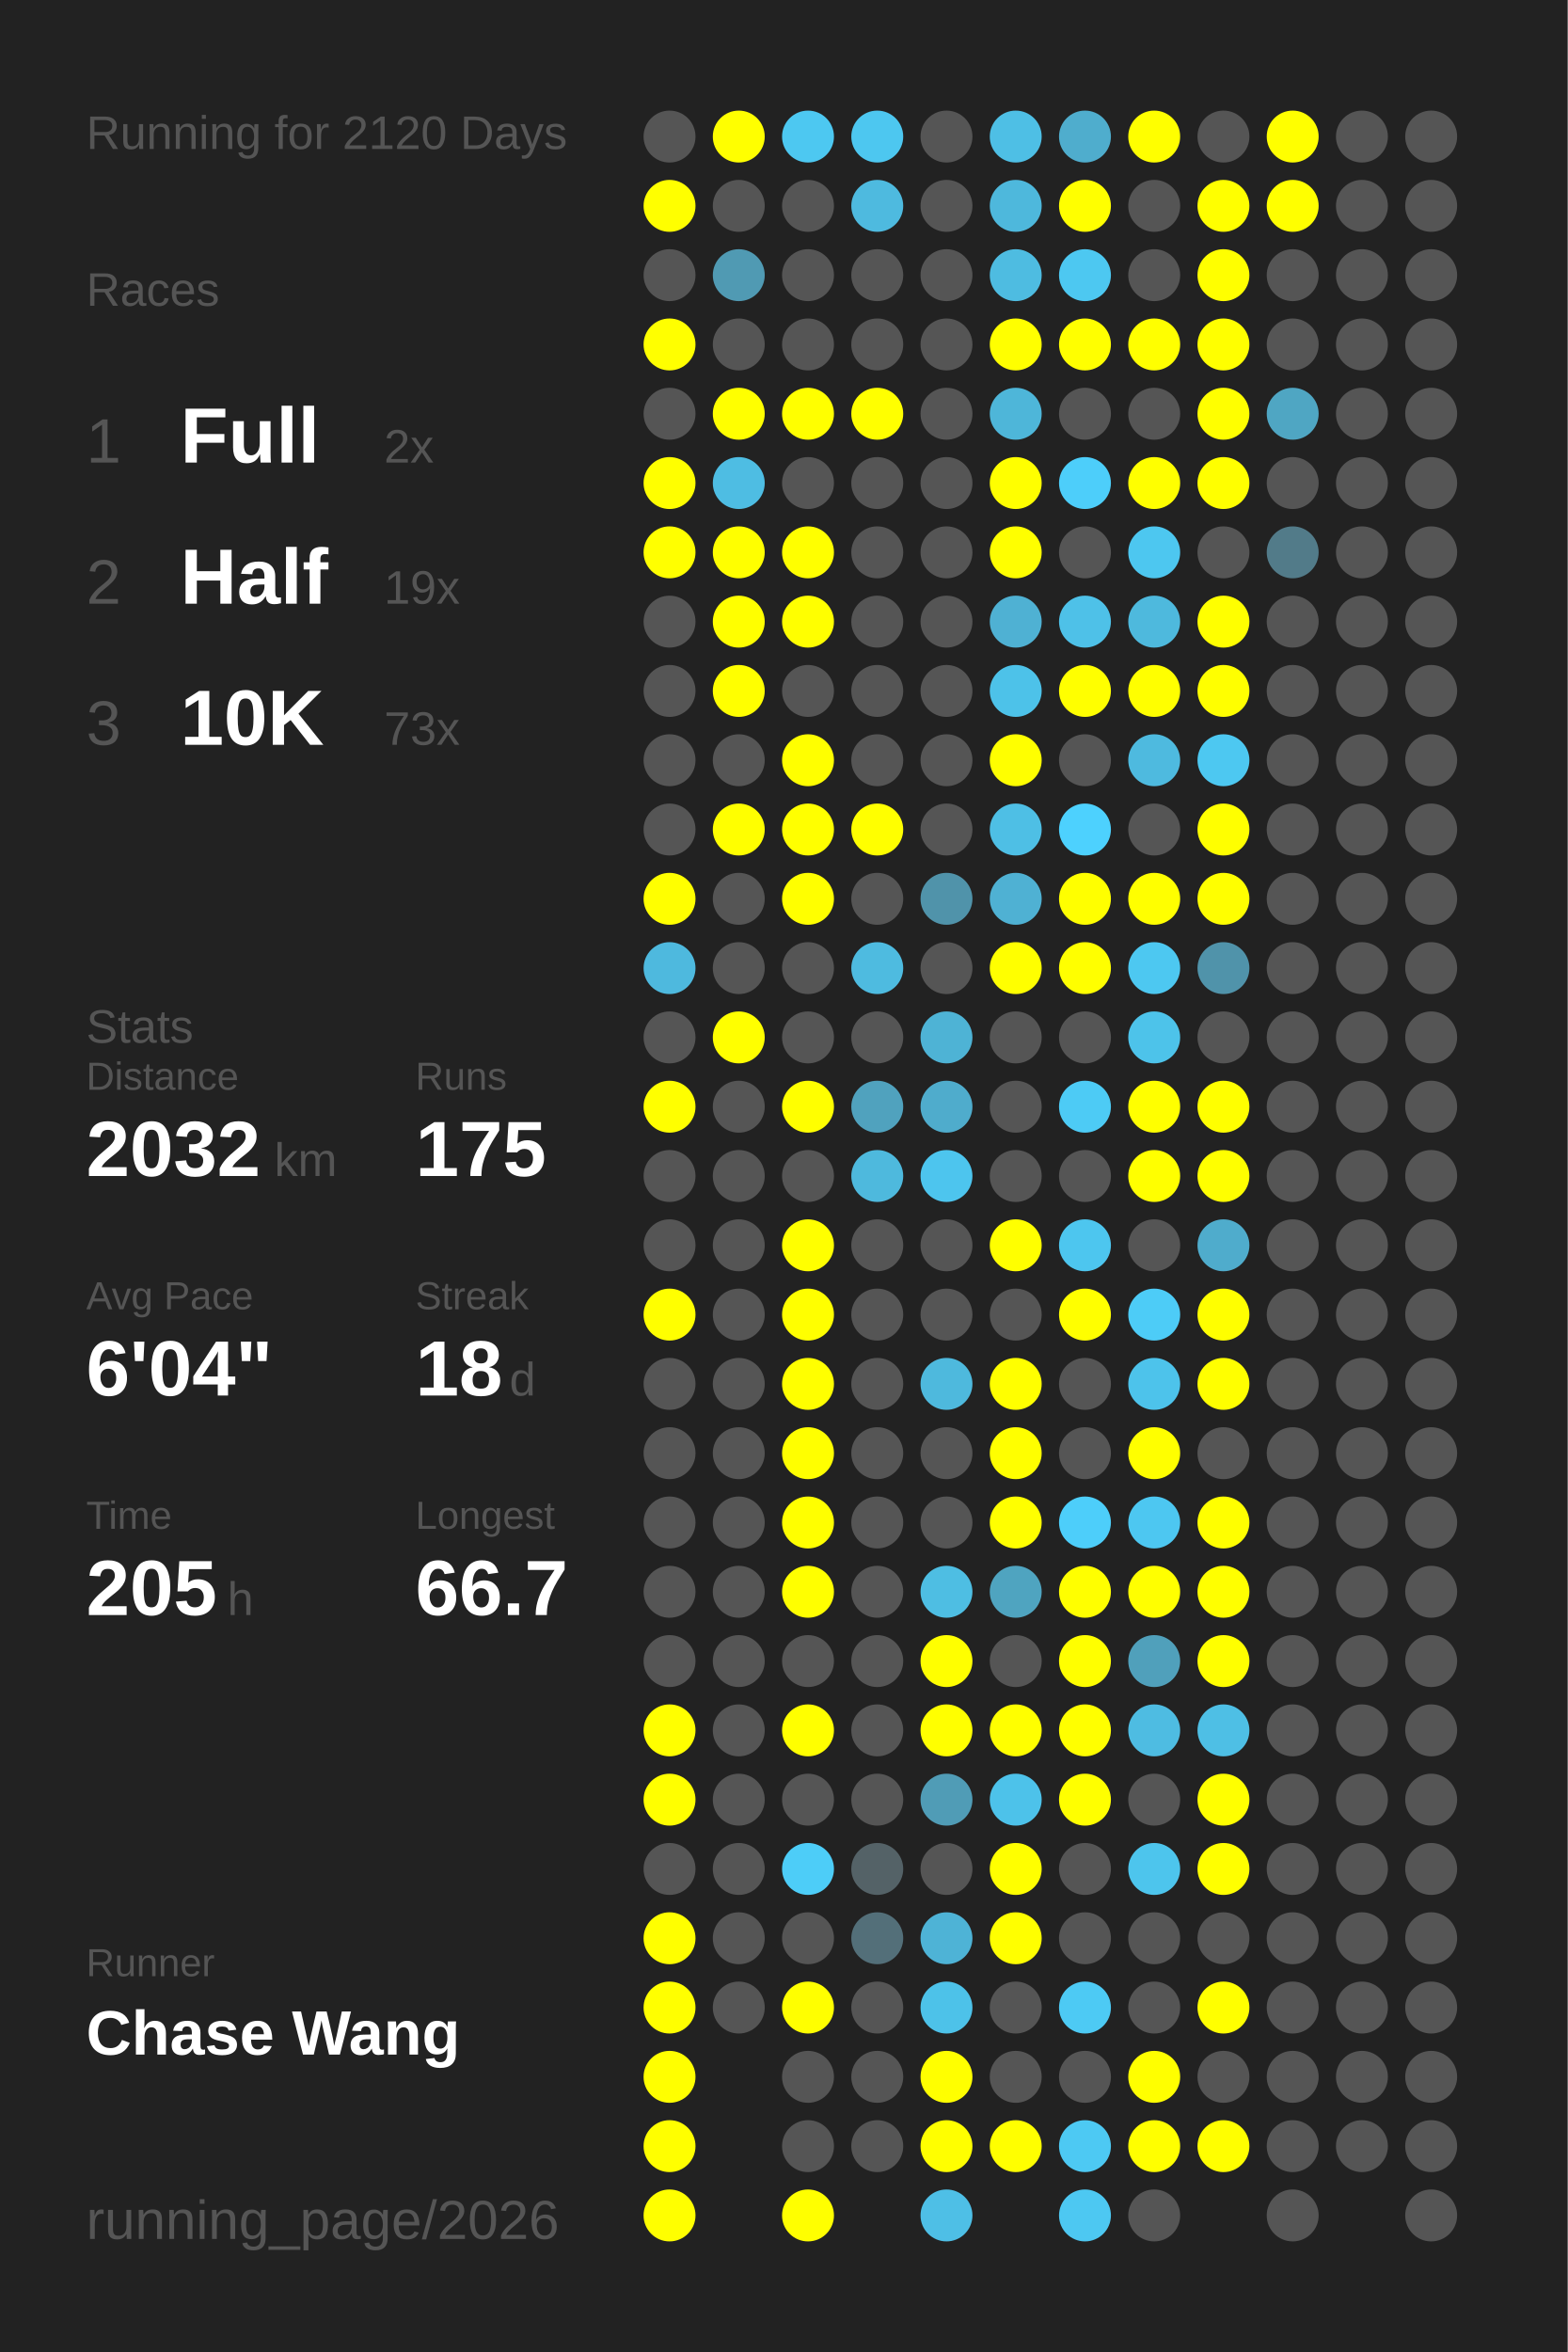
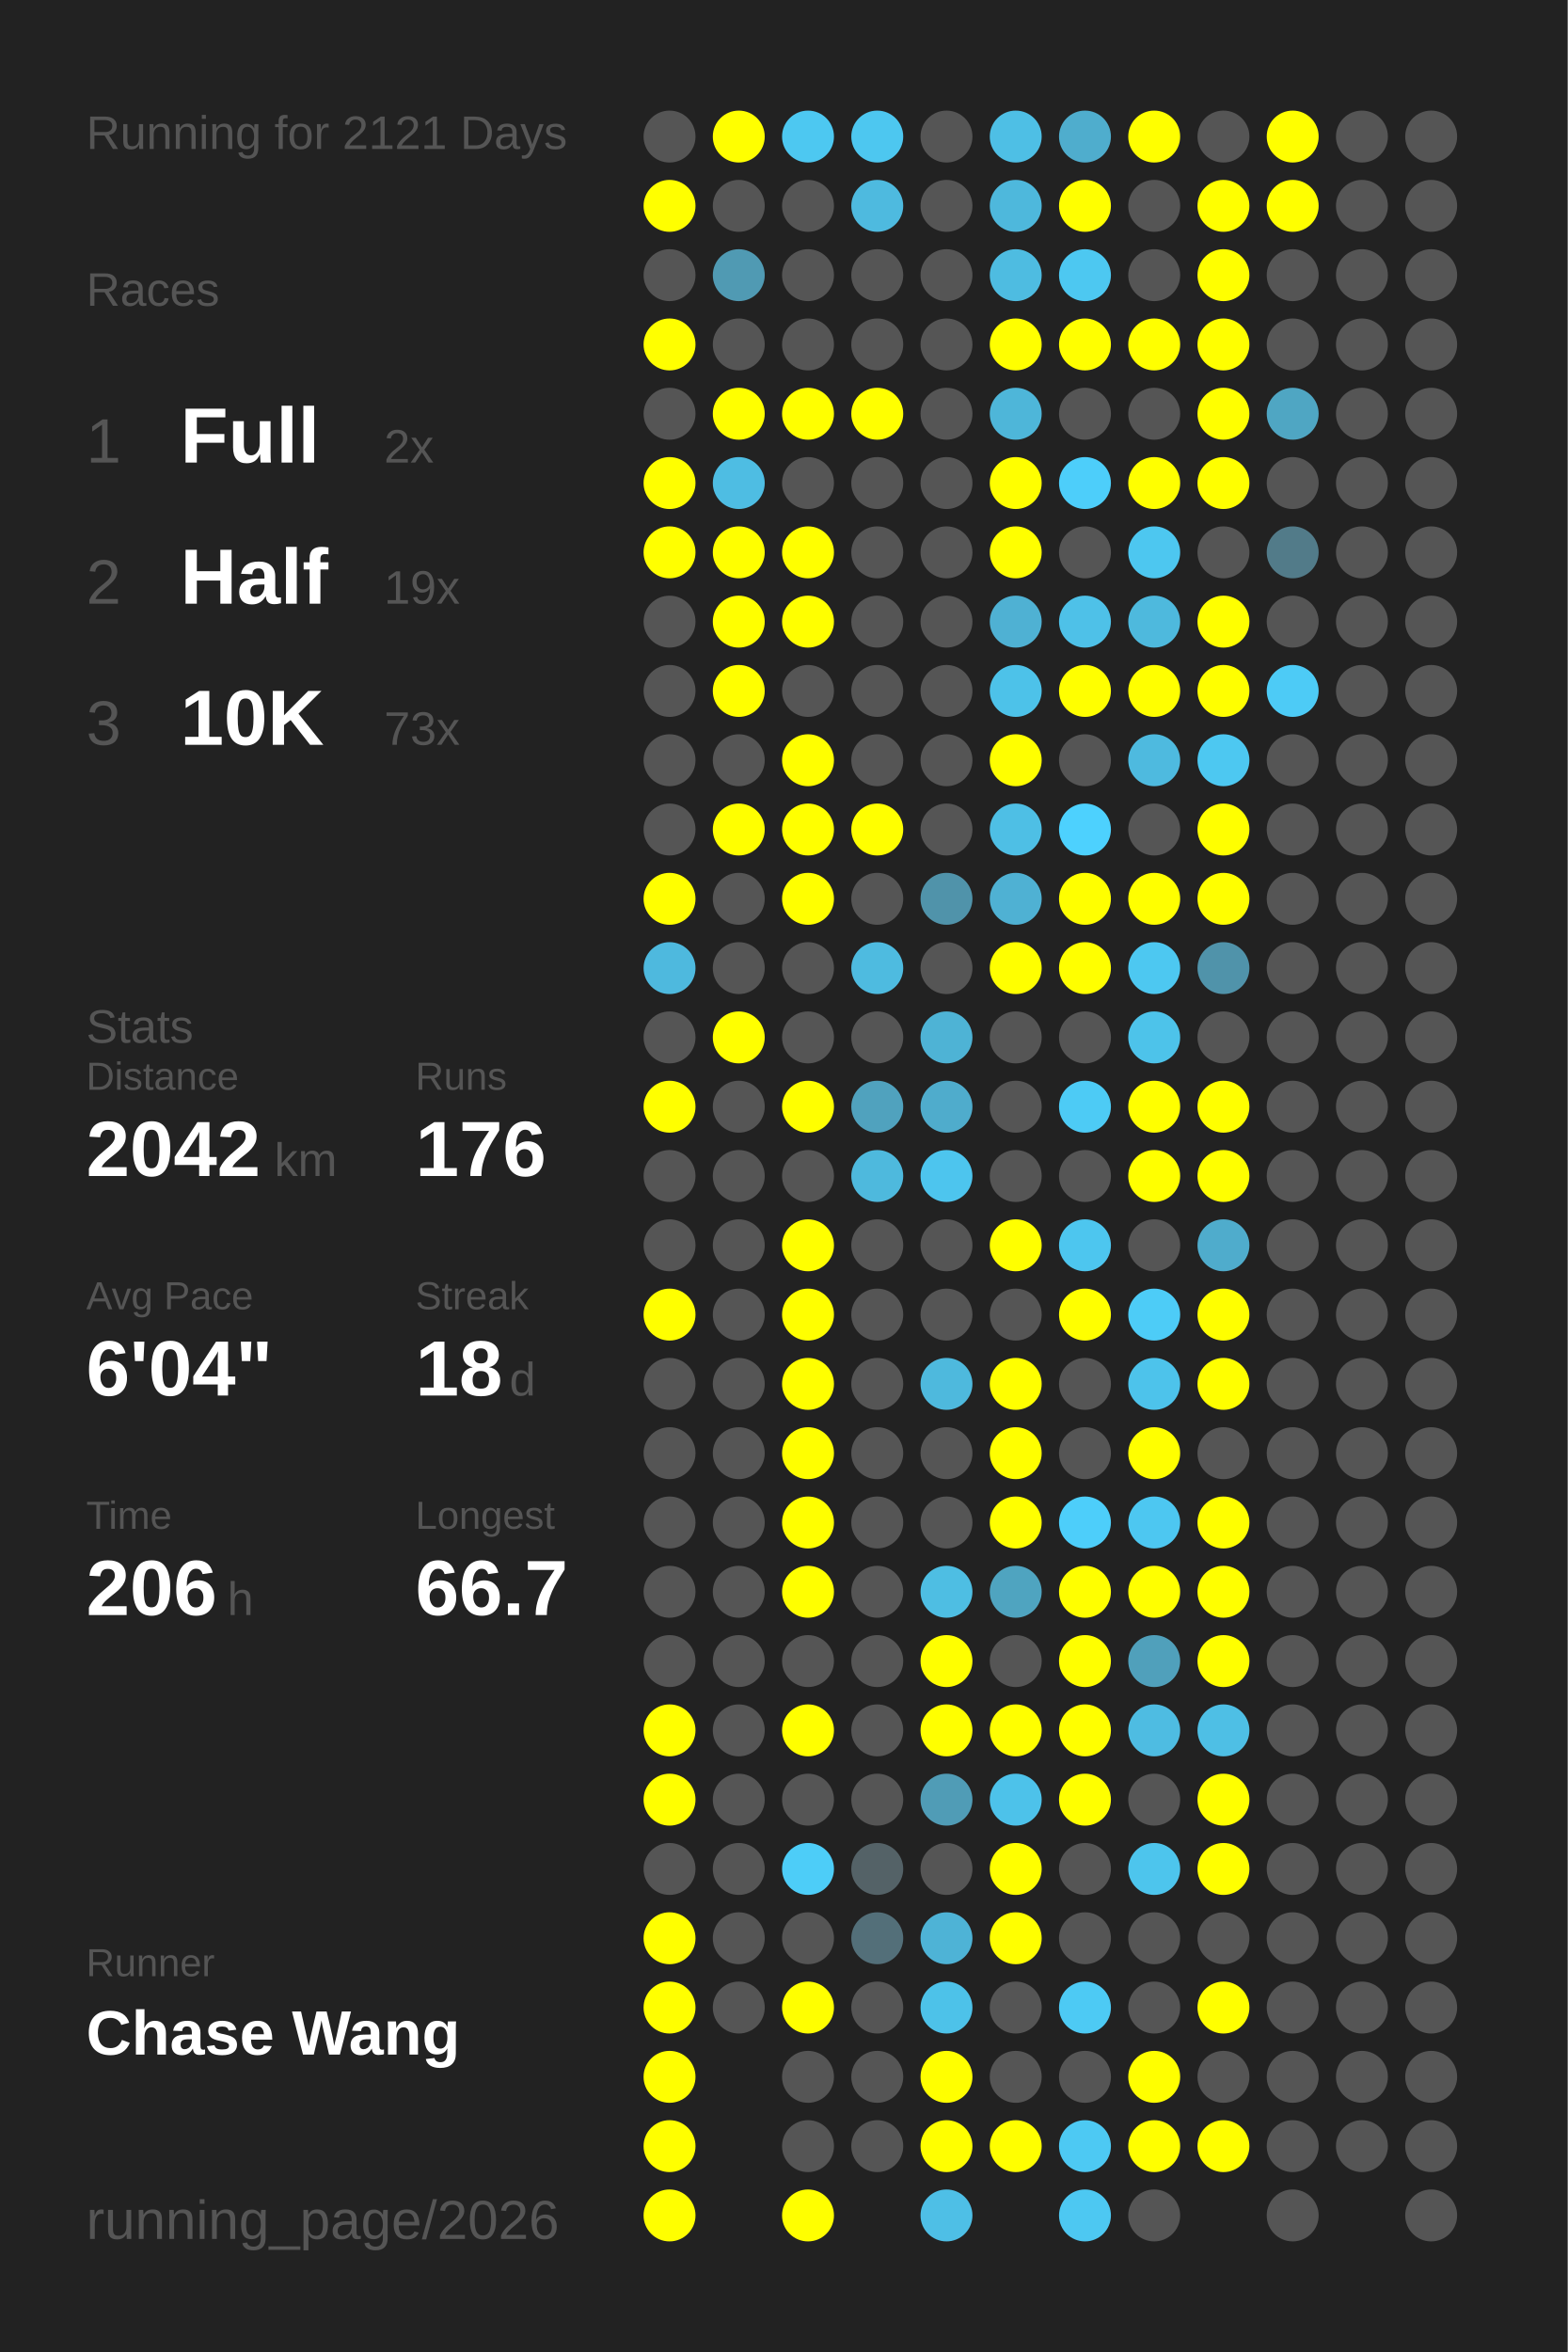
<svg xmlns="http://www.w3.org/2000/svg" baseProfile="full" height="300mm" version="1.1" viewBox="0,0,200,300" width="200mm">
  <defs />
  <rect fill="#222222" height="300" width="200" x="0" y="0" />
-   <text fill="#555555" style="font-size:6px; font-family:Arial;" x="11" y="19">Running for 2120 Days</text>
+   <text fill="#555555" style="font-size:6px; font-family:Arial;" x="11" y="19">Running for 2121 Days</text>
  <text fill="#555555" style="font-size:6px; font-family:Arial;" x="11" y="39">Races</text>
  <text fill="#555555" style="font-size:8px; font-family:Arial;" x="11" y="59">1</text>
  <text fill="#FFFFFF" style="font-size:10px; font-family:Arial; font-weight:bold;" x="23" y="59">Full</text>
  <text fill="#555555" style="font-size:6px; font-family:Arial;" x="49" y="59">2x</text>
  <text fill="#555555" style="font-size:8px; font-family:Arial;" x="11" y="77">2</text>
  <text fill="#FFFFFF" style="font-size:10px; font-family:Arial; font-weight:bold;" x="23" y="77">Half</text>
  <text fill="#555555" style="font-size:6px; font-family:Arial;" x="49" y="77">19x</text>
  <text fill="#555555" style="font-size:8px; font-family:Arial;" x="11" y="95">3</text>
  <text fill="#FFFFFF" style="font-size:10px; font-family:Arial; font-weight:bold;" x="23" y="95">10K</text>
  <text fill="#555555" style="font-size:6px; font-family:Arial;" x="49" y="95">73x</text>
  <text fill="#555555" style="font-size:6px; font-family:Arial;" x="11" y="133">Stats</text>
  <text fill="#555555" style="font-size:5px; font-family:Arial;" x="11" y="139">Distance</text>
-   <text fill="#FFFFFF" style="font-size:10px; font-family:Arial; font-weight:bold;" x="11" y="150">2032</text>
+   <text fill="#FFFFFF" style="font-size:10px; font-family:Arial; font-weight:bold;" x="11" y="150">2042</text>
  <text fill="#555555" style="font-size:6px; font-family:Arial;" x="35" y="150">km</text>
  <text fill="#555555" style="font-size:5px; font-family:Arial;" x="53" y="139">Runs</text>
-   <text fill="#FFFFFF" style="font-size:10px; font-family:Arial; font-weight:bold;" x="53" y="150">175</text>
+   <text fill="#FFFFFF" style="font-size:10px; font-family:Arial; font-weight:bold;" x="53" y="150">176</text>
  <text fill="#555555" style="font-size:5px; font-family:Arial;" x="11" y="167">Avg Pace</text>
  <text fill="#FFFFFF" style="font-size:10px; font-family:Arial; font-weight:bold;" x="11" y="178">6'04"</text>
  <text fill="#555555" style="font-size:5px; font-family:Arial;" x="53" y="167">Streak</text>
  <text fill="#FFFFFF" style="font-size:10px; font-family:Arial; font-weight:bold;" x="53" y="178">18</text>
  <text fill="#555555" style="font-size:6px; font-family:Arial;" x="65" y="178">d</text>
  <text fill="#555555" style="font-size:5px; font-family:Arial;" x="11" y="195">Time</text>
-   <text fill="#FFFFFF" style="font-size:10px; font-family:Arial; font-weight:bold;" x="11" y="206">205</text>
+   <text fill="#FFFFFF" style="font-size:10px; font-family:Arial; font-weight:bold;" x="11" y="206">206</text>
  <text fill="#555555" style="font-size:6px; font-family:Arial;" x="29" y="206">h</text>
  <text fill="#555555" style="font-size:5px; font-family:Arial;" x="53" y="195">Longest</text>
  <text fill="#FFFFFF" style="font-size:10px; font-family:Arial; font-weight:bold;" x="53" y="206">66.7</text>
  <text fill="#555555" style="font-size:5px; font-family:Arial;" x="11" y="252.065">Runner</text>
  <text fill="#FFFFFF" style="font-size:8px; font-family:Arial; font-weight:bold;" x="11" y="262.065">Chase Wang</text>
  <text fill="#555555" style="font-size:7px; font-family:Arial;" x="11" y="285.581">running_page/2026</text>
  <circle cx="85.417" cy="17.419" fill="#555555" r="3.312" />
  <circle cx="85.417" cy="26.258" fill="#FFFF00" r="3.312" />
  <circle cx="85.417" cy="35.097" fill="#555555" r="3.312" />
  <circle cx="85.417" cy="43.935" fill="#FFFF00" r="3.312" />
  <circle cx="85.417" cy="52.774" fill="#555555" r="3.312" />
  <circle cx="85.417" cy="61.613" fill="#FFFF00" r="3.312" />
  <circle cx="85.417" cy="70.452" fill="#FFFF00" r="3.312" />
  <circle cx="85.417" cy="79.29" fill="#555555" r="3.312" />
  <circle cx="85.417" cy="88.129" fill="#555555" r="3.312" />
  <circle cx="85.417" cy="96.968" fill="#555555" r="3.312" />
  <circle cx="85.417" cy="105.806" fill="#555555" r="3.312" />
  <circle cx="85.417" cy="114.645" fill="#FFFF00" r="3.312" />
  <circle cx="85.417" cy="123.484" fill="#4eb9de" r="3.312" />
  <circle cx="85.417" cy="132.323" fill="#555555" r="3.312" />
  <circle cx="85.417" cy="141.161" fill="#FFFF00" r="3.312" />
  <circle cx="85.417" cy="150" fill="#555555" r="3.312" />
  <circle cx="85.417" cy="158.839" fill="#555555" r="3.312" />
  <circle cx="85.417" cy="167.677" fill="#FFFF00" r="3.312" />
  <circle cx="85.417" cy="176.516" fill="#555555" r="3.312" />
  <circle cx="85.417" cy="185.355" fill="#555555" r="3.312" />
  <circle cx="85.417" cy="194.194" fill="#555555" r="3.312" />
  <circle cx="85.417" cy="203.032" fill="#555555" r="3.312" />
  <circle cx="85.417" cy="211.871" fill="#555555" r="3.312" />
  <circle cx="85.417" cy="220.71" fill="#FFFF00" r="3.312" />
  <circle cx="85.417" cy="229.548" fill="#FFFF00" r="3.312" />
  <circle cx="85.417" cy="238.387" fill="#555555" r="3.312" />
  <circle cx="85.417" cy="247.226" fill="#FFFF00" r="3.312" />
  <circle cx="85.417" cy="256.065" fill="#FFFF00" r="3.312" />
  <circle cx="85.417" cy="264.903" fill="#FFFF00" r="3.312" />
  <circle cx="85.417" cy="273.742" fill="#FFFF00" r="3.312" />
  <circle cx="85.417" cy="282.581" fill="#FFFF00" r="3.312" />
  <circle cx="94.25" cy="17.419" fill="#FFFF00" r="3.312" />
  <circle cx="94.25" cy="26.258" fill="#555555" r="3.312" />
  <circle cx="94.25" cy="35.097" fill="#509ab3" r="3.312" />
  <circle cx="94.25" cy="43.935" fill="#555555" r="3.312" />
  <circle cx="94.25" cy="52.774" fill="#FFFF00" r="3.312" />
  <circle cx="94.25" cy="61.613" fill="#4ebde3" r="3.312" />
  <circle cx="94.25" cy="70.452" fill="#FFFF00" r="3.312" />
  <circle cx="94.25" cy="79.29" fill="#FFFF00" r="3.312" />
  <circle cx="94.25" cy="88.129" fill="#FFFF00" r="3.312" />
  <circle cx="94.25" cy="96.968" fill="#555555" r="3.312" />
  <circle cx="94.25" cy="105.806" fill="#FFFF00" r="3.312" />
  <circle cx="94.25" cy="114.645" fill="#555555" r="3.312" />
  <circle cx="94.25" cy="123.484" fill="#555555" r="3.312" />
  <circle cx="94.25" cy="132.323" fill="#FFFF00" r="3.312" />
  <circle cx="94.25" cy="141.161" fill="#555555" r="3.312" />
  <circle cx="94.25" cy="150" fill="#555555" r="3.312" />
  <circle cx="94.25" cy="158.839" fill="#555555" r="3.312" />
  <circle cx="94.25" cy="167.677" fill="#555555" r="3.312" />
  <circle cx="94.25" cy="176.516" fill="#555555" r="3.312" />
  <circle cx="94.25" cy="185.355" fill="#555555" r="3.312" />
  <circle cx="94.25" cy="194.194" fill="#555555" r="3.312" />
  <circle cx="94.25" cy="203.032" fill="#555555" r="3.312" />
  <circle cx="94.25" cy="211.871" fill="#555555" r="3.312" />
  <circle cx="94.25" cy="220.71" fill="#555555" r="3.312" />
  <circle cx="94.25" cy="229.548" fill="#555555" r="3.312" />
  <circle cx="94.25" cy="238.387" fill="#555555" r="3.312" />
  <circle cx="94.25" cy="247.226" fill="#555555" r="3.312" />
  <circle cx="94.25" cy="256.065" fill="#555555" r="3.312" />
  <circle cx="103.083" cy="17.419" fill="#4dc8f1" r="3.312" />
  <circle cx="103.083" cy="26.258" fill="#555555" r="3.312" />
  <circle cx="103.083" cy="35.097" fill="#555555" r="3.312" />
  <circle cx="103.083" cy="43.935" fill="#555555" r="3.312" />
  <circle cx="103.083" cy="52.774" fill="#FFFF00" r="3.312" />
  <circle cx="103.083" cy="61.613" fill="#555555" r="3.312" />
  <circle cx="103.083" cy="70.452" fill="#FFFF00" r="3.312" />
  <circle cx="103.083" cy="79.29" fill="#FFFF00" r="3.312" />
  <circle cx="103.083" cy="88.129" fill="#555555" r="3.312" />
  <circle cx="103.083" cy="96.968" fill="#FFFF00" r="3.312" />
  <circle cx="103.083" cy="105.806" fill="#FFFF00" r="3.312" />
  <circle cx="103.083" cy="114.645" fill="#FFFF00" r="3.312" />
  <circle cx="103.083" cy="123.484" fill="#555555" r="3.312" />
  <circle cx="103.083" cy="132.323" fill="#555555" r="3.312" />
  <circle cx="103.083" cy="141.161" fill="#FFFF00" r="3.312" />
  <circle cx="103.083" cy="150" fill="#555555" r="3.312" />
  <circle cx="103.083" cy="158.839" fill="#FFFF00" r="3.312" />
  <circle cx="103.083" cy="167.677" fill="#FFFF00" r="3.312" />
  <circle cx="103.083" cy="176.516" fill="#FFFF00" r="3.312" />
  <circle cx="103.083" cy="185.355" fill="#FFFF00" r="3.312" />
  <circle cx="103.083" cy="194.194" fill="#FFFF00" r="3.312" />
  <circle cx="103.083" cy="203.032" fill="#FFFF00" r="3.312" />
  <circle cx="103.083" cy="211.871" fill="#555555" r="3.312" />
  <circle cx="103.083" cy="220.71" fill="#FFFF00" r="3.312" />
  <circle cx="103.083" cy="229.548" fill="#555555" r="3.312" />
  <circle cx="103.083" cy="238.387" fill="#4dcdf8" r="3.312" />
  <circle cx="103.083" cy="247.226" fill="#555555" r="3.312" />
  <circle cx="103.083" cy="256.065" fill="#FFFF00" r="3.312" />
  <circle cx="103.083" cy="264.903" fill="#555555" r="3.312" />
  <circle cx="103.083" cy="273.742" fill="#555555" r="3.312" />
  <circle cx="103.083" cy="282.581" fill="#FFFF00" r="3.312" />
  <circle cx="111.917" cy="17.419" fill="#4dc7f0" r="3.312" />
  <circle cx="111.917" cy="26.258" fill="#4ebadf" r="3.312" />
  <circle cx="111.917" cy="35.097" fill="#555555" r="3.312" />
  <circle cx="111.917" cy="43.935" fill="#555555" r="3.312" />
  <circle cx="111.917" cy="52.774" fill="#FFFF00" r="3.312" />
  <circle cx="111.917" cy="61.613" fill="#555555" r="3.312" />
  <circle cx="111.917" cy="70.452" fill="#555555" r="3.312" />
  <circle cx="111.917" cy="79.29" fill="#555555" r="3.312" />
  <circle cx="111.917" cy="88.129" fill="#555555" r="3.312" />
  <circle cx="111.917" cy="96.968" fill="#555555" r="3.312" />
  <circle cx="111.917" cy="105.806" fill="#FFFF00" r="3.312" />
  <circle cx="111.917" cy="114.645" fill="#555555" r="3.312" />
  <circle cx="111.917" cy="123.484" fill="#4ebbe0" r="3.312" />
  <circle cx="111.917" cy="132.323" fill="#555555" r="3.312" />
  <circle cx="111.917" cy="141.161" fill="#50a2be" r="3.312" />
  <circle cx="111.917" cy="150" fill="#4eb9dd" r="3.312" />
  <circle cx="111.917" cy="158.839" fill="#555555" r="3.312" />
  <circle cx="111.917" cy="167.677" fill="#555555" r="3.312" />
  <circle cx="111.917" cy="176.516" fill="#555555" r="3.312" />
  <circle cx="111.917" cy="185.355" fill="#555555" r="3.312" />
  <circle cx="111.917" cy="194.194" fill="#555555" r="3.312" />
  <circle cx="111.917" cy="203.032" fill="#555555" r="3.312" />
  <circle cx="111.917" cy="211.871" fill="#555555" r="3.312" />
  <circle cx="111.917" cy="220.71" fill="#555555" r="3.312" />
  <circle cx="111.917" cy="229.548" fill="#555555" r="3.312" />
  <circle cx="111.917" cy="238.387" fill="#546267" r="3.312" />
  <circle cx="111.917" cy="247.226" fill="#536f79" r="3.312" />
  <circle cx="111.917" cy="256.065" fill="#555555" r="3.312" />
  <circle cx="111.917" cy="264.903" fill="#555555" r="3.312" />
  <circle cx="111.917" cy="273.742" fill="#555555" r="3.312" />
  <circle cx="120.75" cy="17.419" fill="#555555" r="3.312" />
  <circle cx="120.75" cy="26.258" fill="#555555" r="3.312" />
  <circle cx="120.75" cy="35.097" fill="#555555" r="3.312" />
  <circle cx="120.75" cy="43.935" fill="#555555" r="3.312" />
  <circle cx="120.75" cy="52.774" fill="#555555" r="3.312" />
  <circle cx="120.75" cy="61.613" fill="#555555" r="3.312" />
  <circle cx="120.75" cy="70.452" fill="#555555" r="3.312" />
  <circle cx="120.75" cy="79.29" fill="#555555" r="3.312" />
  <circle cx="120.75" cy="88.129" fill="#555555" r="3.312" />
  <circle cx="120.75" cy="96.968" fill="#555555" r="3.312" />
  <circle cx="120.75" cy="105.806" fill="#555555" r="3.312" />
  <circle cx="120.75" cy="114.645" fill="#5093aa" r="3.312" />
  <circle cx="120.75" cy="123.484" fill="#555555" r="3.312" />
  <circle cx="120.75" cy="132.323" fill="#4eb3d5" r="3.312" />
  <circle cx="120.75" cy="141.161" fill="#4faccc" r="3.312" />
  <circle cx="120.75" cy="150" fill="#4dc5ee" r="3.312" />
  <circle cx="120.75" cy="158.839" fill="#555555" r="3.312" />
  <circle cx="120.75" cy="167.677" fill="#555555" r="3.312" />
  <circle cx="120.75" cy="176.516" fill="#4eb9dd" r="3.312" />
  <circle cx="120.75" cy="185.355" fill="#555555" r="3.312" />
  <circle cx="120.75" cy="194.194" fill="#555555" r="3.312" />
  <circle cx="120.75" cy="203.032" fill="#4ebee3" r="3.312" />
  <circle cx="120.75" cy="211.871" fill="#FFFF00" r="3.312" />
  <circle cx="120.75" cy="220.71" fill="#FFFF00" r="3.312" />
  <circle cx="120.75" cy="229.548" fill="#509cb6" r="3.312" />
  <circle cx="120.75" cy="238.387" fill="#555555" r="3.312" />
  <circle cx="120.75" cy="247.226" fill="#4eb3d6" r="3.312" />
  <circle cx="120.75" cy="256.065" fill="#4dc2e9" r="3.312" />
  <circle cx="120.75" cy="264.903" fill="#FFFF00" r="3.312" />
  <circle cx="120.75" cy="273.742" fill="#FFFF00" r="3.312" />
  <circle cx="120.75" cy="282.581" fill="#4ebfe6" r="3.312" />
  <circle cx="129.583" cy="17.419" fill="#4ebfe5" r="3.312" />
  <circle cx="129.583" cy="26.258" fill="#4eb8dc" r="3.312" />
  <circle cx="129.583" cy="35.097" fill="#4ebce1" r="3.312" />
  <circle cx="129.583" cy="43.935" fill="#FFFF00" r="3.312" />
  <circle cx="129.583" cy="52.774" fill="#4eb6d9" r="3.312" />
  <circle cx="129.583" cy="61.613" fill="#FFFF00" r="3.312" />
  <circle cx="129.583" cy="70.452" fill="#FFFF00" r="3.312" />
  <circle cx="129.583" cy="79.29" fill="#4fb1d3" r="3.312" />
  <circle cx="129.583" cy="88.129" fill="#4dc2e9" r="3.312" />
  <circle cx="129.583" cy="96.968" fill="#FFFF00" r="3.312" />
  <circle cx="129.583" cy="105.806" fill="#4ebfe5" r="3.312" />
  <circle cx="129.583" cy="114.645" fill="#4fb1d3" r="3.312" />
  <circle cx="129.583" cy="123.484" fill="#FFFF00" r="3.312" />
  <circle cx="129.583" cy="132.323" fill="#555555" r="3.312" />
  <circle cx="129.583" cy="141.161" fill="#555555" r="3.312" />
  <circle cx="129.583" cy="150" fill="#555555" r="3.312" />
  <circle cx="129.583" cy="158.839" fill="#FFFF00" r="3.312" />
  <circle cx="129.583" cy="167.677" fill="#555555" r="3.312" />
  <circle cx="129.583" cy="176.516" fill="#FFFF00" r="3.312" />
  <circle cx="129.583" cy="185.355" fill="#FFFF00" r="3.312" />
  <circle cx="129.583" cy="194.194" fill="#FFFF00" r="3.312" />
  <circle cx="129.583" cy="203.032" fill="#4fa4c0" r="3.312" />
  <circle cx="129.583" cy="211.871" fill="#555555" r="3.312" />
  <circle cx="129.583" cy="220.71" fill="#FFFF00" r="3.312" />
  <circle cx="129.583" cy="229.548" fill="#4dc2ea" r="3.312" />
  <circle cx="129.583" cy="238.387" fill="#FFFF00" r="3.312" />
  <circle cx="129.583" cy="247.226" fill="#FFFF00" r="3.312" />
  <circle cx="129.583" cy="256.065" fill="#555555" r="3.312" />
  <circle cx="129.583" cy="264.903" fill="#555555" r="3.312" />
  <circle cx="129.583" cy="273.742" fill="#FFFF00" r="3.312" />
  <circle cx="138.417" cy="17.419" fill="#4fadcd" r="3.312" />
  <circle cx="138.417" cy="26.258" fill="#FFFF00" r="3.312" />
  <circle cx="138.417" cy="35.097" fill="#4dc8f1" r="3.312" />
  <circle cx="138.417" cy="43.935" fill="#FFFF00" r="3.312" />
  <circle cx="138.417" cy="52.774" fill="#555555" r="3.312" />
  <circle cx="138.417" cy="61.613" fill="#4dcefa" r="3.312" />
  <circle cx="138.417" cy="70.452" fill="#555555" r="3.312" />
  <circle cx="138.417" cy="79.29" fill="#4ec1e8" r="3.312" />
  <circle cx="138.417" cy="88.129" fill="#FFFF00" r="3.312" />
  <circle cx="138.417" cy="96.968" fill="#555555" r="3.312" />
  <circle cx="138.417" cy="105.806" fill="#4dd1fe" r="3.312" />
  <circle cx="138.417" cy="114.645" fill="#FFFF00" r="3.312" />
  <circle cx="138.417" cy="123.484" fill="#FFFF00" r="3.312" />
  <circle cx="138.417" cy="132.323" fill="#555555" r="3.312" />
  <circle cx="138.417" cy="141.161" fill="#4dcbf5" r="3.312" />
  <circle cx="138.417" cy="150" fill="#555555" r="3.312" />
  <circle cx="138.417" cy="158.839" fill="#4dc6ef" r="3.312" />
  <circle cx="138.417" cy="167.677" fill="#FFFF00" r="3.312" />
  <circle cx="138.417" cy="176.516" fill="#555555" r="3.312" />
  <circle cx="138.417" cy="185.355" fill="#555555" r="3.312" />
  <circle cx="138.417" cy="194.194" fill="#4dcefa" r="3.312" />
  <circle cx="138.417" cy="203.032" fill="#FFFF00" r="3.312" />
  <circle cx="138.417" cy="211.871" fill="#FFFF00" r="3.312" />
  <circle cx="138.417" cy="220.71" fill="#FFFF00" r="3.312" />
  <circle cx="138.417" cy="229.548" fill="#FFFF00" r="3.312" />
  <circle cx="138.417" cy="238.387" fill="#555555" r="3.312" />
  <circle cx="138.417" cy="247.226" fill="#555555" r="3.312" />
  <circle cx="138.417" cy="256.065" fill="#4dcaf4" r="3.312" />
  <circle cx="138.417" cy="264.903" fill="#555555" r="3.312" />
  <circle cx="138.417" cy="273.742" fill="#4dc9f3" r="3.312" />
  <circle cx="138.417" cy="282.581" fill="#4dc8f2" r="3.312" />
  <circle cx="147.25" cy="17.419" fill="#FFFF00" r="3.312" />
  <circle cx="147.25" cy="26.258" fill="#555555" r="3.312" />
  <circle cx="147.25" cy="35.097" fill="#555555" r="3.312" />
  <circle cx="147.25" cy="43.935" fill="#FFFF00" r="3.312" />
  <circle cx="147.25" cy="52.774" fill="#555555" r="3.312" />
  <circle cx="147.25" cy="61.613" fill="#FFFF00" r="3.312" />
  <circle cx="147.25" cy="70.452" fill="#4dc7f0" r="3.312" />
  <circle cx="147.25" cy="79.29" fill="#4eb9dd" r="3.312" />
  <circle cx="147.25" cy="88.129" fill="#FFFF00" r="3.312" />
  <circle cx="147.25" cy="96.968" fill="#4ebadf" r="3.312" />
  <circle cx="147.25" cy="105.806" fill="#555555" r="3.312" />
  <circle cx="147.25" cy="114.645" fill="#FFFF00" r="3.312" />
  <circle cx="147.25" cy="123.484" fill="#4dc8f1" r="3.312" />
  <circle cx="147.25" cy="132.323" fill="#4dc3ea" r="3.312" />
  <circle cx="147.25" cy="141.161" fill="#FFFF00" r="3.312" />
  <circle cx="147.25" cy="150" fill="#FFFF00" r="3.312" />
  <circle cx="147.25" cy="158.839" fill="#555555" r="3.312" />
  <circle cx="147.25" cy="167.677" fill="#4dccf7" r="3.312" />
  <circle cx="147.25" cy="176.516" fill="#4dc3eb" r="3.312" />
  <circle cx="147.25" cy="185.355" fill="#FFFF00" r="3.312" />
  <circle cx="147.25" cy="194.194" fill="#4dc7f1" r="3.312" />
  <circle cx="147.25" cy="203.032" fill="#FFFF00" r="3.312" />
  <circle cx="147.25" cy="211.871" fill="#50a0bb" r="3.312" />
  <circle cx="147.25" cy="220.71" fill="#4ebce2" r="3.312" />
  <circle cx="147.25" cy="229.548" fill="#555555" r="3.312" />
  <circle cx="147.25" cy="238.387" fill="#4dc5ed" r="3.312" />
  <circle cx="147.25" cy="247.226" fill="#555555" r="3.312" />
  <circle cx="147.25" cy="256.065" fill="#555555" r="3.312" />
  <circle cx="147.25" cy="264.903" fill="#FFFF00" r="3.312" />
  <circle cx="147.25" cy="273.742" fill="#FFFF00" r="3.312" />
  <circle cx="147.25" cy="282.581" fill="#555555" r="3.312" />
  <circle cx="156.083" cy="17.419" fill="#555555" r="3.312" />
  <circle cx="156.083" cy="26.258" fill="#FFFF00" r="3.312" />
  <circle cx="156.083" cy="35.097" fill="#FFFF00" r="3.312" />
  <circle cx="156.083" cy="43.935" fill="#FFFF00" r="3.312" />
  <circle cx="156.083" cy="52.774" fill="#FFFF00" r="3.312" />
  <circle cx="156.083" cy="61.613" fill="#FFFF00" r="3.312" />
  <circle cx="156.083" cy="70.452" fill="#555555" r="3.312" />
  <circle cx="156.083" cy="79.29" fill="#FFFF00" r="3.312" />
  <circle cx="156.083" cy="88.129" fill="#FFFF00" r="3.312" />
  <circle cx="156.083" cy="96.968" fill="#4dc8f1" r="3.312" />
  <circle cx="156.083" cy="105.806" fill="#FFFF00" r="3.312" />
  <circle cx="156.083" cy="114.645" fill="#FFFF00" r="3.312" />
  <circle cx="156.083" cy="123.484" fill="#5093aa" r="3.312" />
  <circle cx="156.083" cy="132.323" fill="#555555" r="3.312" />
  <circle cx="156.083" cy="141.161" fill="#FFFF00" r="3.312" />
  <circle cx="156.083" cy="150" fill="#FFFF00" r="3.312" />
  <circle cx="156.083" cy="158.839" fill="#4faccc" r="3.312" />
  <circle cx="156.083" cy="167.677" fill="#FFFF00" r="3.312" />
  <circle cx="156.083" cy="176.516" fill="#FFFF00" r="3.312" />
  <circle cx="156.083" cy="185.355" fill="#555555" r="3.312" />
  <circle cx="156.083" cy="194.194" fill="#FFFF00" r="3.312" />
  <circle cx="156.083" cy="203.032" fill="#FFFF00" r="3.312" />
  <circle cx="156.083" cy="211.871" fill="#FFFF00" r="3.312" />
  <circle cx="156.083" cy="220.71" fill="#4ebfe5" r="3.312" />
  <circle cx="156.083" cy="229.548" fill="#FFFF00" r="3.312" />
  <circle cx="156.083" cy="238.387" fill="#FFFF00" r="3.312" />
  <circle cx="156.083" cy="247.226" fill="#555555" r="3.312" />
  <circle cx="156.083" cy="256.065" fill="#FFFF00" r="3.312" />
  <circle cx="156.083" cy="264.903" fill="#555555" r="3.312" />
  <circle cx="156.083" cy="273.742" fill="#FFFF00" r="3.312" />
  <circle cx="164.917" cy="17.419" fill="#FFFF00" r="3.312" />
  <circle cx="164.917" cy="26.258" fill="#FFFF00" r="3.312" />
  <circle cx="164.917" cy="35.097" fill="#555555" r="3.312" />
  <circle cx="164.917" cy="43.935" fill="#555555" r="3.312" />
  <circle cx="164.917" cy="52.774" fill="#4fa6c3" r="3.312" />
  <circle cx="164.917" cy="61.613" fill="#555555" r="3.312" />
  <circle cx="164.917" cy="70.452" fill="#527b89" r="3.312" />
  <circle cx="164.917" cy="79.29" fill="#555555" r="3.312" />
-   <circle cx="164.917" cy="88.129" fill="#555555" r="3.312" />
+   <circle cx="164.917" cy="88.129" fill="#4dcbf6" r="3.312" />
  <circle cx="164.917" cy="96.968" fill="#555555" r="3.312" />
  <circle cx="164.917" cy="105.806" fill="#555555" r="3.312" />
  <circle cx="164.917" cy="114.645" fill="#555555" r="3.312" />
  <circle cx="164.917" cy="123.484" fill="#555555" r="3.312" />
  <circle cx="164.917" cy="132.323" fill="#555555" r="3.312" />
  <circle cx="164.917" cy="141.161" fill="#555555" r="3.312" />
  <circle cx="164.917" cy="150" fill="#555555" r="3.312" />
  <circle cx="164.917" cy="158.839" fill="#555555" r="3.312" />
  <circle cx="164.917" cy="167.677" fill="#555555" r="3.312" />
  <circle cx="164.917" cy="176.516" fill="#555555" r="3.312" />
  <circle cx="164.917" cy="185.355" fill="#555555" r="3.312" />
  <circle cx="164.917" cy="194.194" fill="#555555" r="3.312" />
  <circle cx="164.917" cy="203.032" fill="#555555" r="3.312" />
  <circle cx="164.917" cy="211.871" fill="#555555" r="3.312" />
  <circle cx="164.917" cy="220.71" fill="#555555" r="3.312" />
  <circle cx="164.917" cy="229.548" fill="#555555" r="3.312" />
  <circle cx="164.917" cy="238.387" fill="#555555" r="3.312" />
  <circle cx="164.917" cy="247.226" fill="#555555" r="3.312" />
  <circle cx="164.917" cy="256.065" fill="#555555" r="3.312" />
  <circle cx="164.917" cy="264.903" fill="#555555" r="3.312" />
  <circle cx="164.917" cy="273.742" fill="#555555" r="3.312" />
  <circle cx="164.917" cy="282.581" fill="#555555" r="3.312" />
  <circle cx="173.75" cy="17.419" fill="#555555" r="3.312" />
  <circle cx="173.75" cy="26.258" fill="#555555" r="3.312" />
  <circle cx="173.75" cy="35.097" fill="#555555" r="3.312" />
  <circle cx="173.75" cy="43.935" fill="#555555" r="3.312" />
  <circle cx="173.75" cy="52.774" fill="#555555" r="3.312" />
  <circle cx="173.75" cy="61.613" fill="#555555" r="3.312" />
  <circle cx="173.75" cy="70.452" fill="#555555" r="3.312" />
  <circle cx="173.75" cy="79.29" fill="#555555" r="3.312" />
  <circle cx="173.75" cy="88.129" fill="#555555" r="3.312" />
  <circle cx="173.75" cy="96.968" fill="#555555" r="3.312" />
  <circle cx="173.75" cy="105.806" fill="#555555" r="3.312" />
  <circle cx="173.75" cy="114.645" fill="#555555" r="3.312" />
  <circle cx="173.75" cy="123.484" fill="#555555" r="3.312" />
  <circle cx="173.75" cy="132.323" fill="#555555" r="3.312" />
  <circle cx="173.75" cy="141.161" fill="#555555" r="3.312" />
  <circle cx="173.75" cy="150" fill="#555555" r="3.312" />
  <circle cx="173.75" cy="158.839" fill="#555555" r="3.312" />
  <circle cx="173.75" cy="167.677" fill="#555555" r="3.312" />
  <circle cx="173.75" cy="176.516" fill="#555555" r="3.312" />
  <circle cx="173.75" cy="185.355" fill="#555555" r="3.312" />
  <circle cx="173.75" cy="194.194" fill="#555555" r="3.312" />
  <circle cx="173.75" cy="203.032" fill="#555555" r="3.312" />
  <circle cx="173.75" cy="211.871" fill="#555555" r="3.312" />
  <circle cx="173.75" cy="220.71" fill="#555555" r="3.312" />
  <circle cx="173.75" cy="229.548" fill="#555555" r="3.312" />
  <circle cx="173.75" cy="238.387" fill="#555555" r="3.312" />
  <circle cx="173.75" cy="247.226" fill="#555555" r="3.312" />
  <circle cx="173.75" cy="256.065" fill="#555555" r="3.312" />
  <circle cx="173.75" cy="264.903" fill="#555555" r="3.312" />
  <circle cx="173.75" cy="273.742" fill="#555555" r="3.312" />
  <circle cx="182.583" cy="17.419" fill="#555555" r="3.312" />
  <circle cx="182.583" cy="26.258" fill="#555555" r="3.312" />
  <circle cx="182.583" cy="35.097" fill="#555555" r="3.312" />
  <circle cx="182.583" cy="43.935" fill="#555555" r="3.312" />
  <circle cx="182.583" cy="52.774" fill="#555555" r="3.312" />
  <circle cx="182.583" cy="61.613" fill="#555555" r="3.312" />
  <circle cx="182.583" cy="70.452" fill="#555555" r="3.312" />
  <circle cx="182.583" cy="79.29" fill="#555555" r="3.312" />
  <circle cx="182.583" cy="88.129" fill="#555555" r="3.312" />
  <circle cx="182.583" cy="96.968" fill="#555555" r="3.312" />
  <circle cx="182.583" cy="105.806" fill="#555555" r="3.312" />
  <circle cx="182.583" cy="114.645" fill="#555555" r="3.312" />
  <circle cx="182.583" cy="123.484" fill="#555555" r="3.312" />
  <circle cx="182.583" cy="132.323" fill="#555555" r="3.312" />
  <circle cx="182.583" cy="141.161" fill="#555555" r="3.312" />
  <circle cx="182.583" cy="150" fill="#555555" r="3.312" />
  <circle cx="182.583" cy="158.839" fill="#555555" r="3.312" />
  <circle cx="182.583" cy="167.677" fill="#555555" r="3.312" />
  <circle cx="182.583" cy="176.516" fill="#555555" r="3.312" />
  <circle cx="182.583" cy="185.355" fill="#555555" r="3.312" />
  <circle cx="182.583" cy="194.194" fill="#555555" r="3.312" />
  <circle cx="182.583" cy="203.032" fill="#555555" r="3.312" />
  <circle cx="182.583" cy="211.871" fill="#555555" r="3.312" />
  <circle cx="182.583" cy="220.71" fill="#555555" r="3.312" />
  <circle cx="182.583" cy="229.548" fill="#555555" r="3.312" />
  <circle cx="182.583" cy="238.387" fill="#555555" r="3.312" />
  <circle cx="182.583" cy="247.226" fill="#555555" r="3.312" />
  <circle cx="182.583" cy="256.065" fill="#555555" r="3.312" />
  <circle cx="182.583" cy="264.903" fill="#555555" r="3.312" />
  <circle cx="182.583" cy="273.742" fill="#555555" r="3.312" />
  <circle cx="182.583" cy="282.581" fill="#555555" r="3.312" />
</svg>
